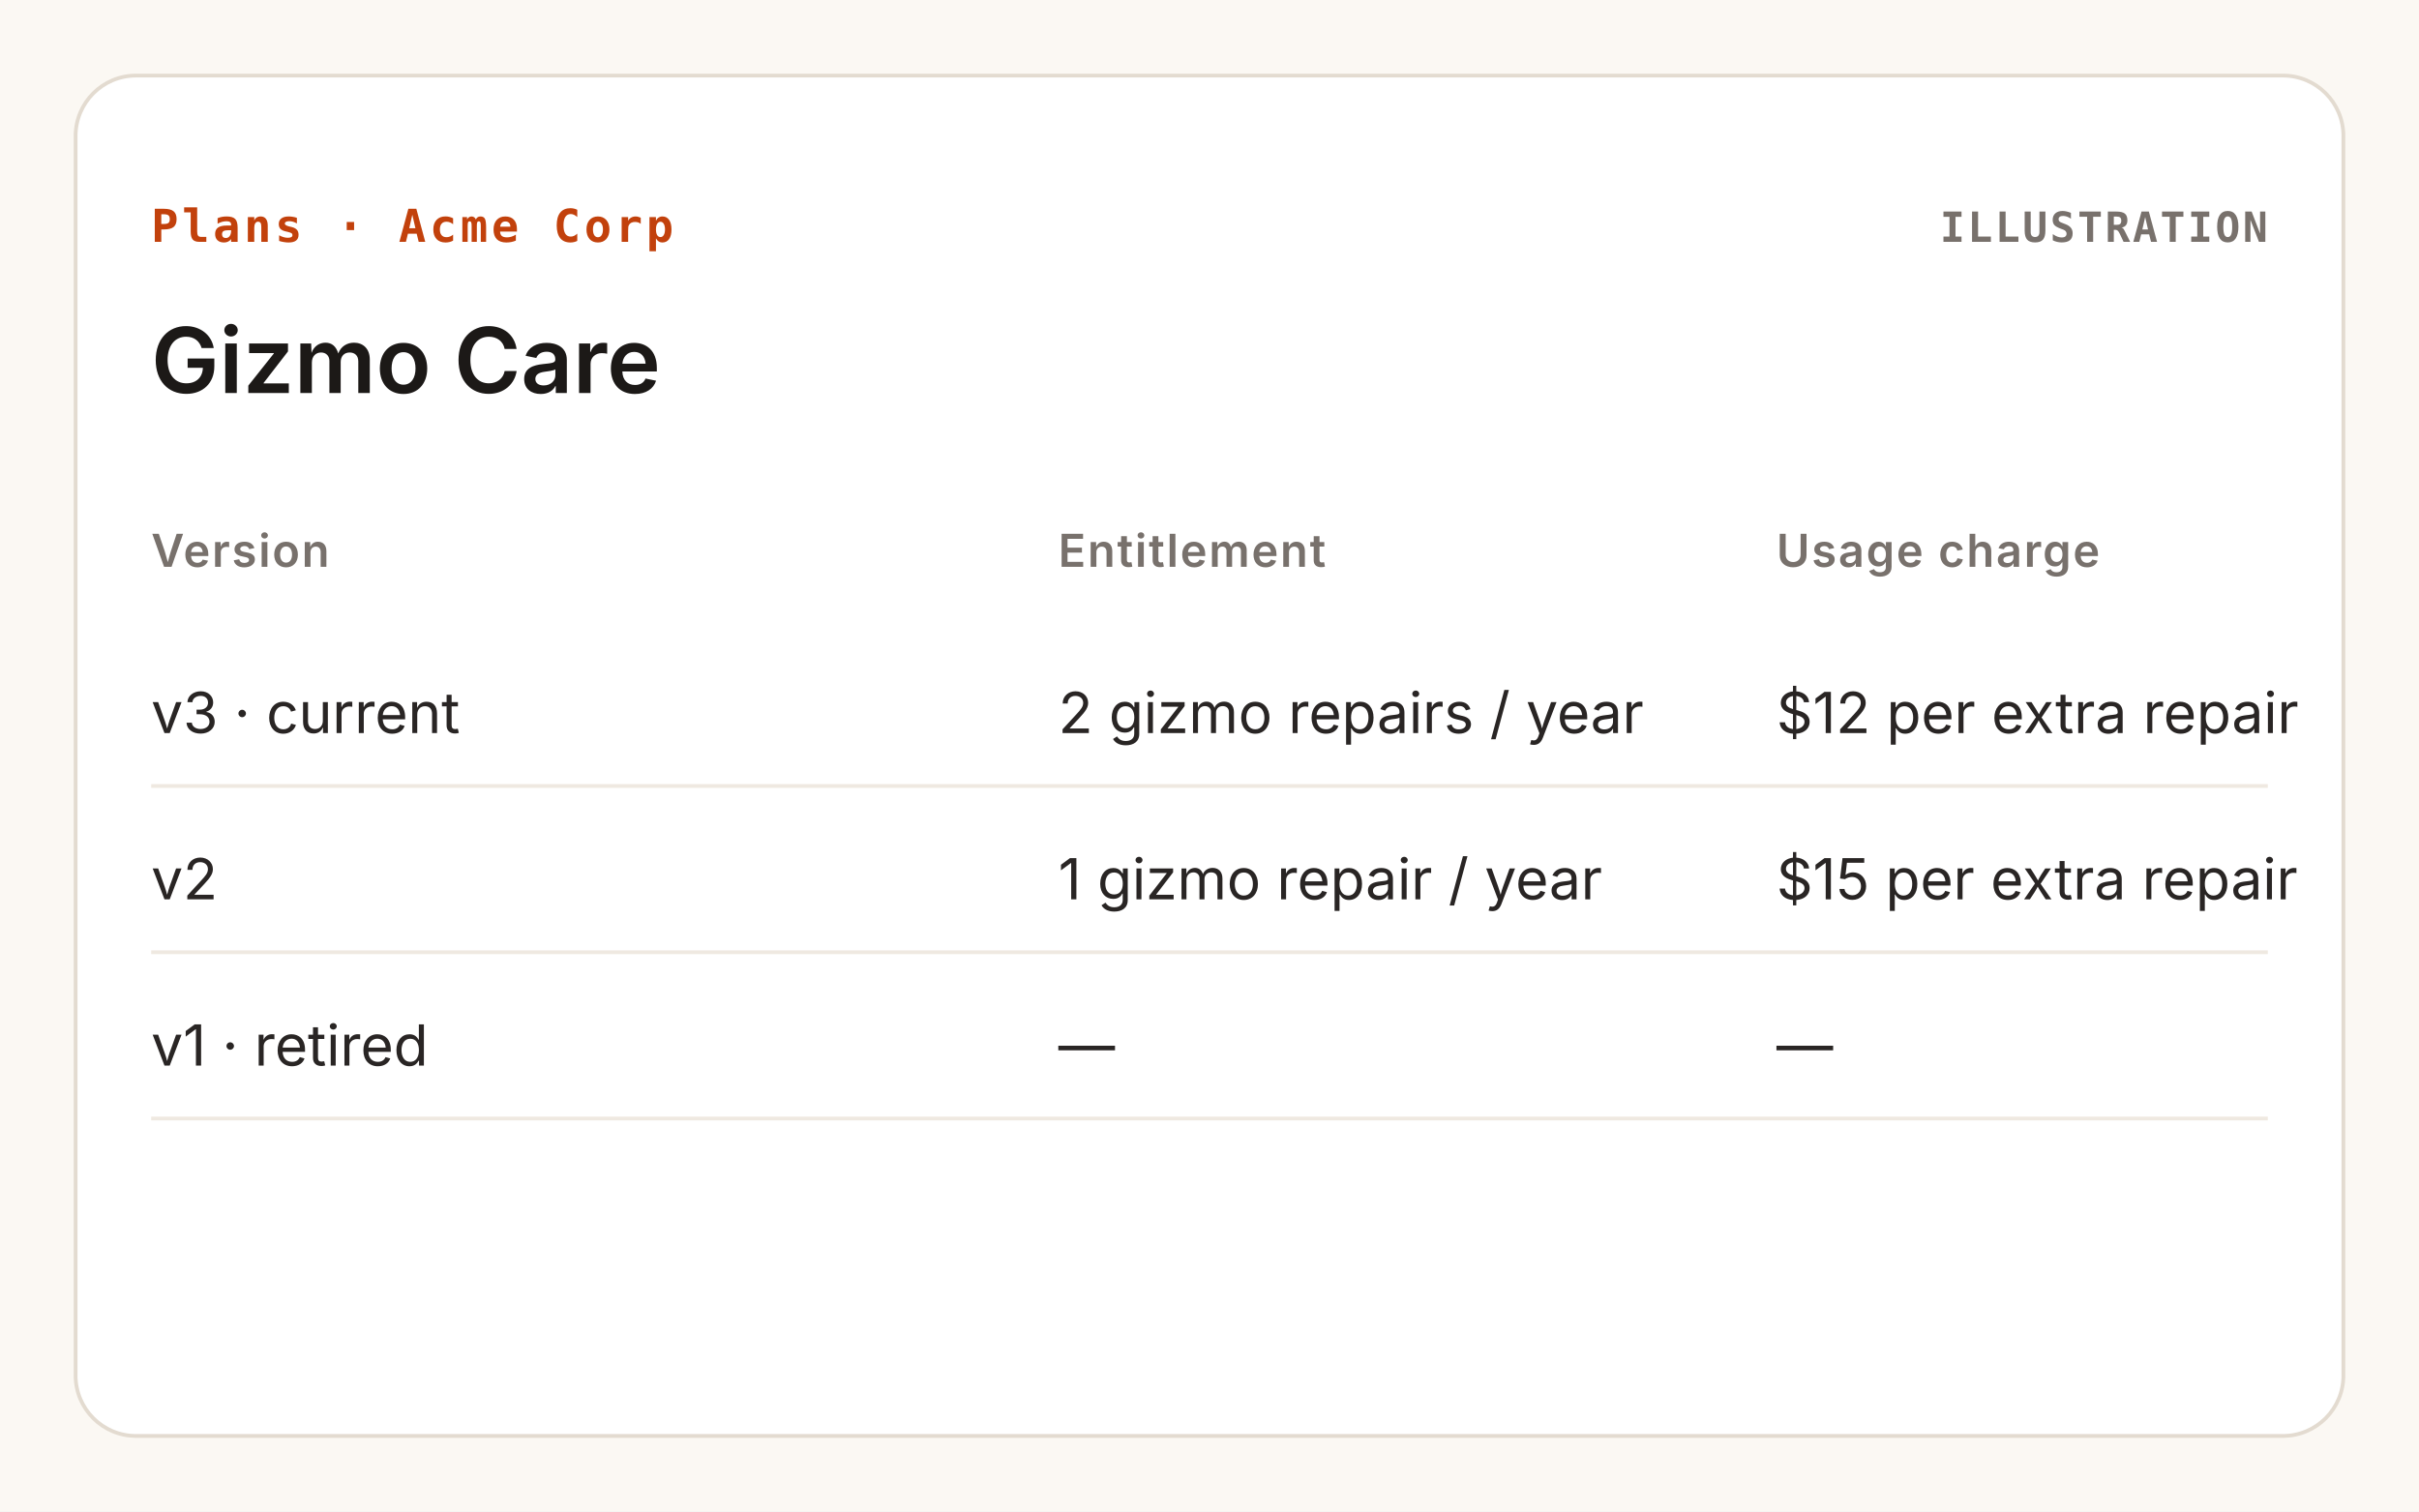
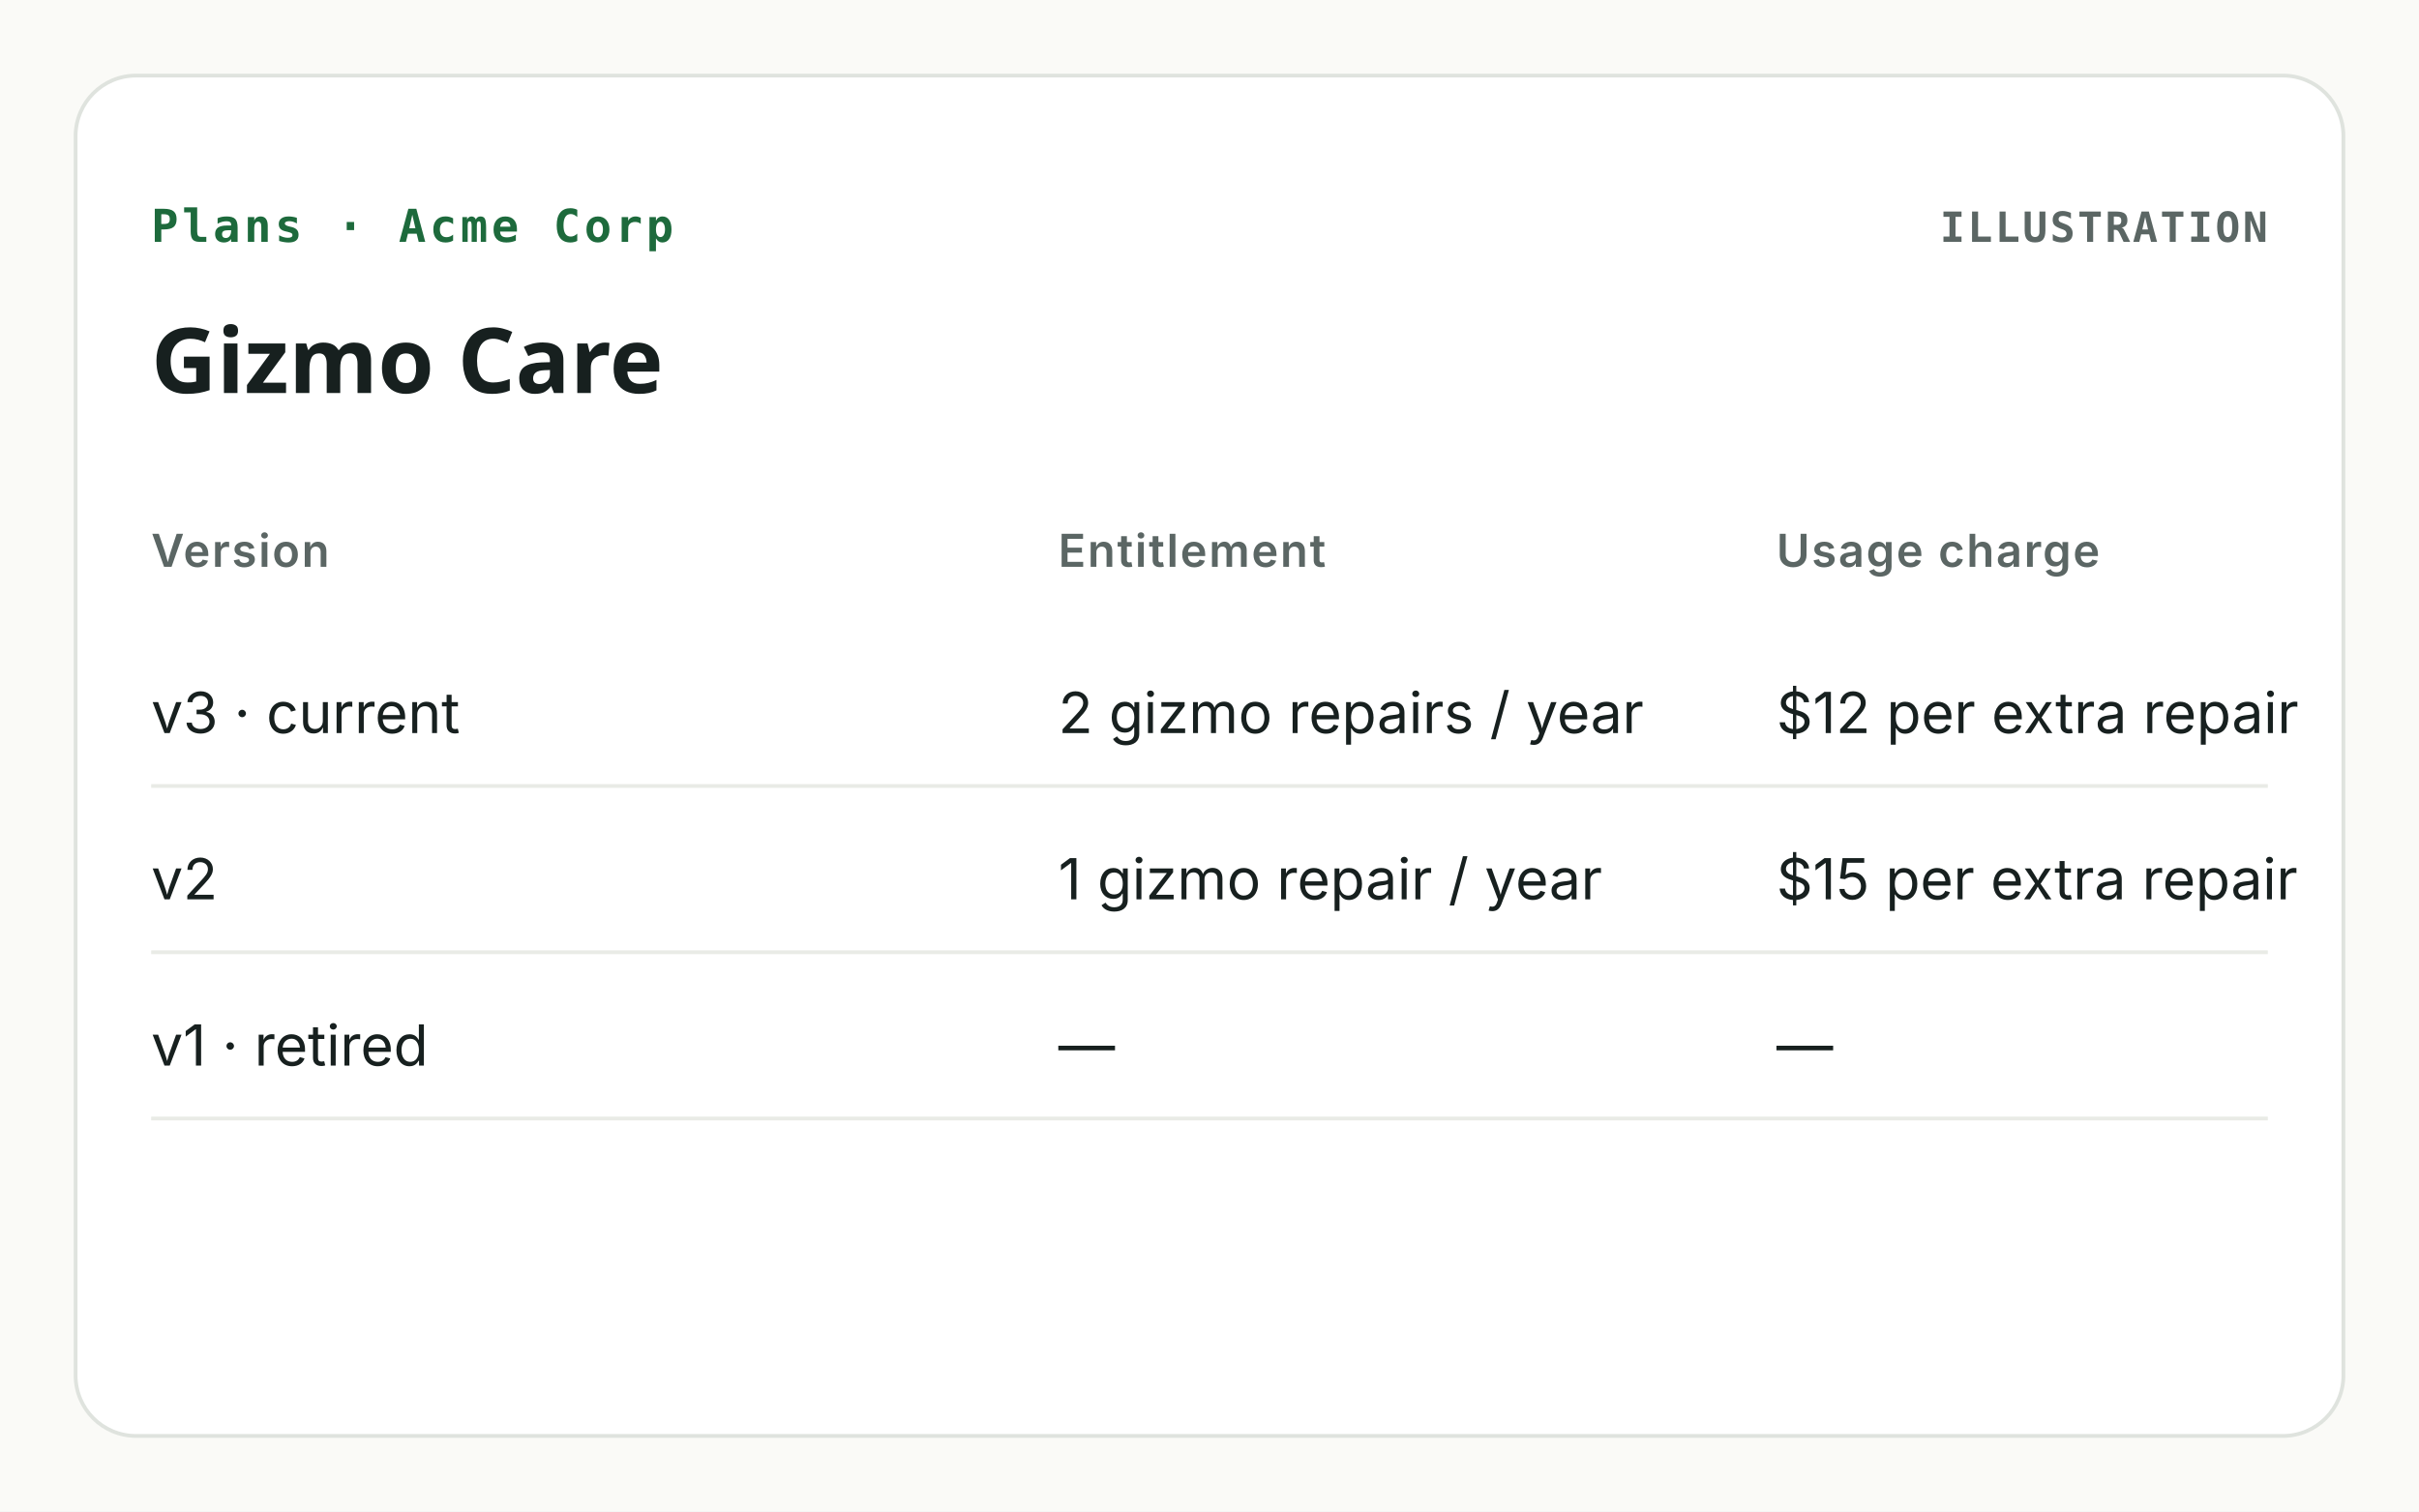
<svg xmlns="http://www.w3.org/2000/svg" viewBox="0 0 640 400" width="640" height="400" role="img" aria-labelledby="title-subscriptions">
  <style>
-     .bg { fill: #fbf8f3; }
-     .card { fill: #ffffff; stroke: #e3dbd0; }
-     .kicker { font: 600 12px/1 ui-monospace, "JetBrains Mono", monospace; fill: #c2410c; letter-spacing: 0.08em; text-transform: uppercase; }
-     .title { font: 600 24px/1 Avenir, Inter, system-ui, sans-serif; fill: #1c1917; }
-     .head { font: 600 12px/1 Avenir, Inter, system-ui, sans-serif; fill: #78716c; letter-spacing: 0.04em; text-transform: uppercase; }
-     .cell { font: 400 15px/1 Avenir, Inter, system-ui, sans-serif; fill: #292524; }
-     .rule { stroke: #efe9e1; }
-     .badge { font: 600 11px/1 ui-monospace, "JetBrains Mono", monospace; fill: #78716c; letter-spacing: 0.06em; }
+     .bg { fill: #fafaf7; }
+     .card { fill: #ffffff; stroke: #dfe3de; }
+     .kicker { font: 600 12px/1 ui-monospace, "JetBrains Mono", monospace; fill: #1d6a3c; letter-spacing: 0.08em; text-transform: uppercase; }
+     .title { font: 700 24px/1 Gabarito, "Avenir Next", "Segoe UI", sans-serif; fill: #17201f; }
+     .head { font: 600 12px/1 Inter, -apple-system, "Segoe UI", Roboto, sans-serif; fill: #5b6664; letter-spacing: 0.04em; text-transform: uppercase; }
+     .cell { font: 400 15px/1 Inter, -apple-system, "Segoe UI", Roboto, sans-serif; fill: #17201f; }
+     .rule { stroke: #e9ebe6; }
+     .badge { font: 600 11px/1 ui-monospace, "JetBrains Mono", monospace; fill: #5b6664; letter-spacing: 0.06em; }
  </style>
  <rect class="bg" width="640" height="400" />
  <rect class="card" x="20" y="20" width="600" height="360" rx="16" />
  <text x="40" y="64" class="kicker">Plans · Acme Corp</text>
  <text x="40" y="104" class="title">Gizmo Care</text>
  <text x="600" y="64" text-anchor="end" class="badge">ILLUSTRATION</text>
  <g>
    <text x="40" y="150" class="head">Version</text>
    <text x="280" y="150" class="head">Entitlement</text>
    <text x="470" y="150" class="head">Usage charge</text>
    <line x1="40" x2="600" y1="208" y2="208" class="rule" />
    <text x="40" y="194" class="cell">v3 · current</text>
    <text x="280" y="194" class="cell">2 gizmo repairs / year</text>
    <text x="470" y="194" class="cell">$12 per extra repair</text>
    <line x1="40" x2="600" y1="252" y2="252" class="rule" />
    <text x="40" y="238" class="cell">v2</text>
    <text x="280" y="238" class="cell">1 gizmo repair / year</text>
    <text x="470" y="238" class="cell">$15 per extra repair</text>
    <line x1="40" x2="600" y1="296" y2="296" class="rule" />
    <text x="40" y="282" class="cell">v1 · retired</text>
    <text x="280" y="282" class="cell">—</text>
    <text x="470" y="282" class="cell">—</text>
  </g>
</svg>
